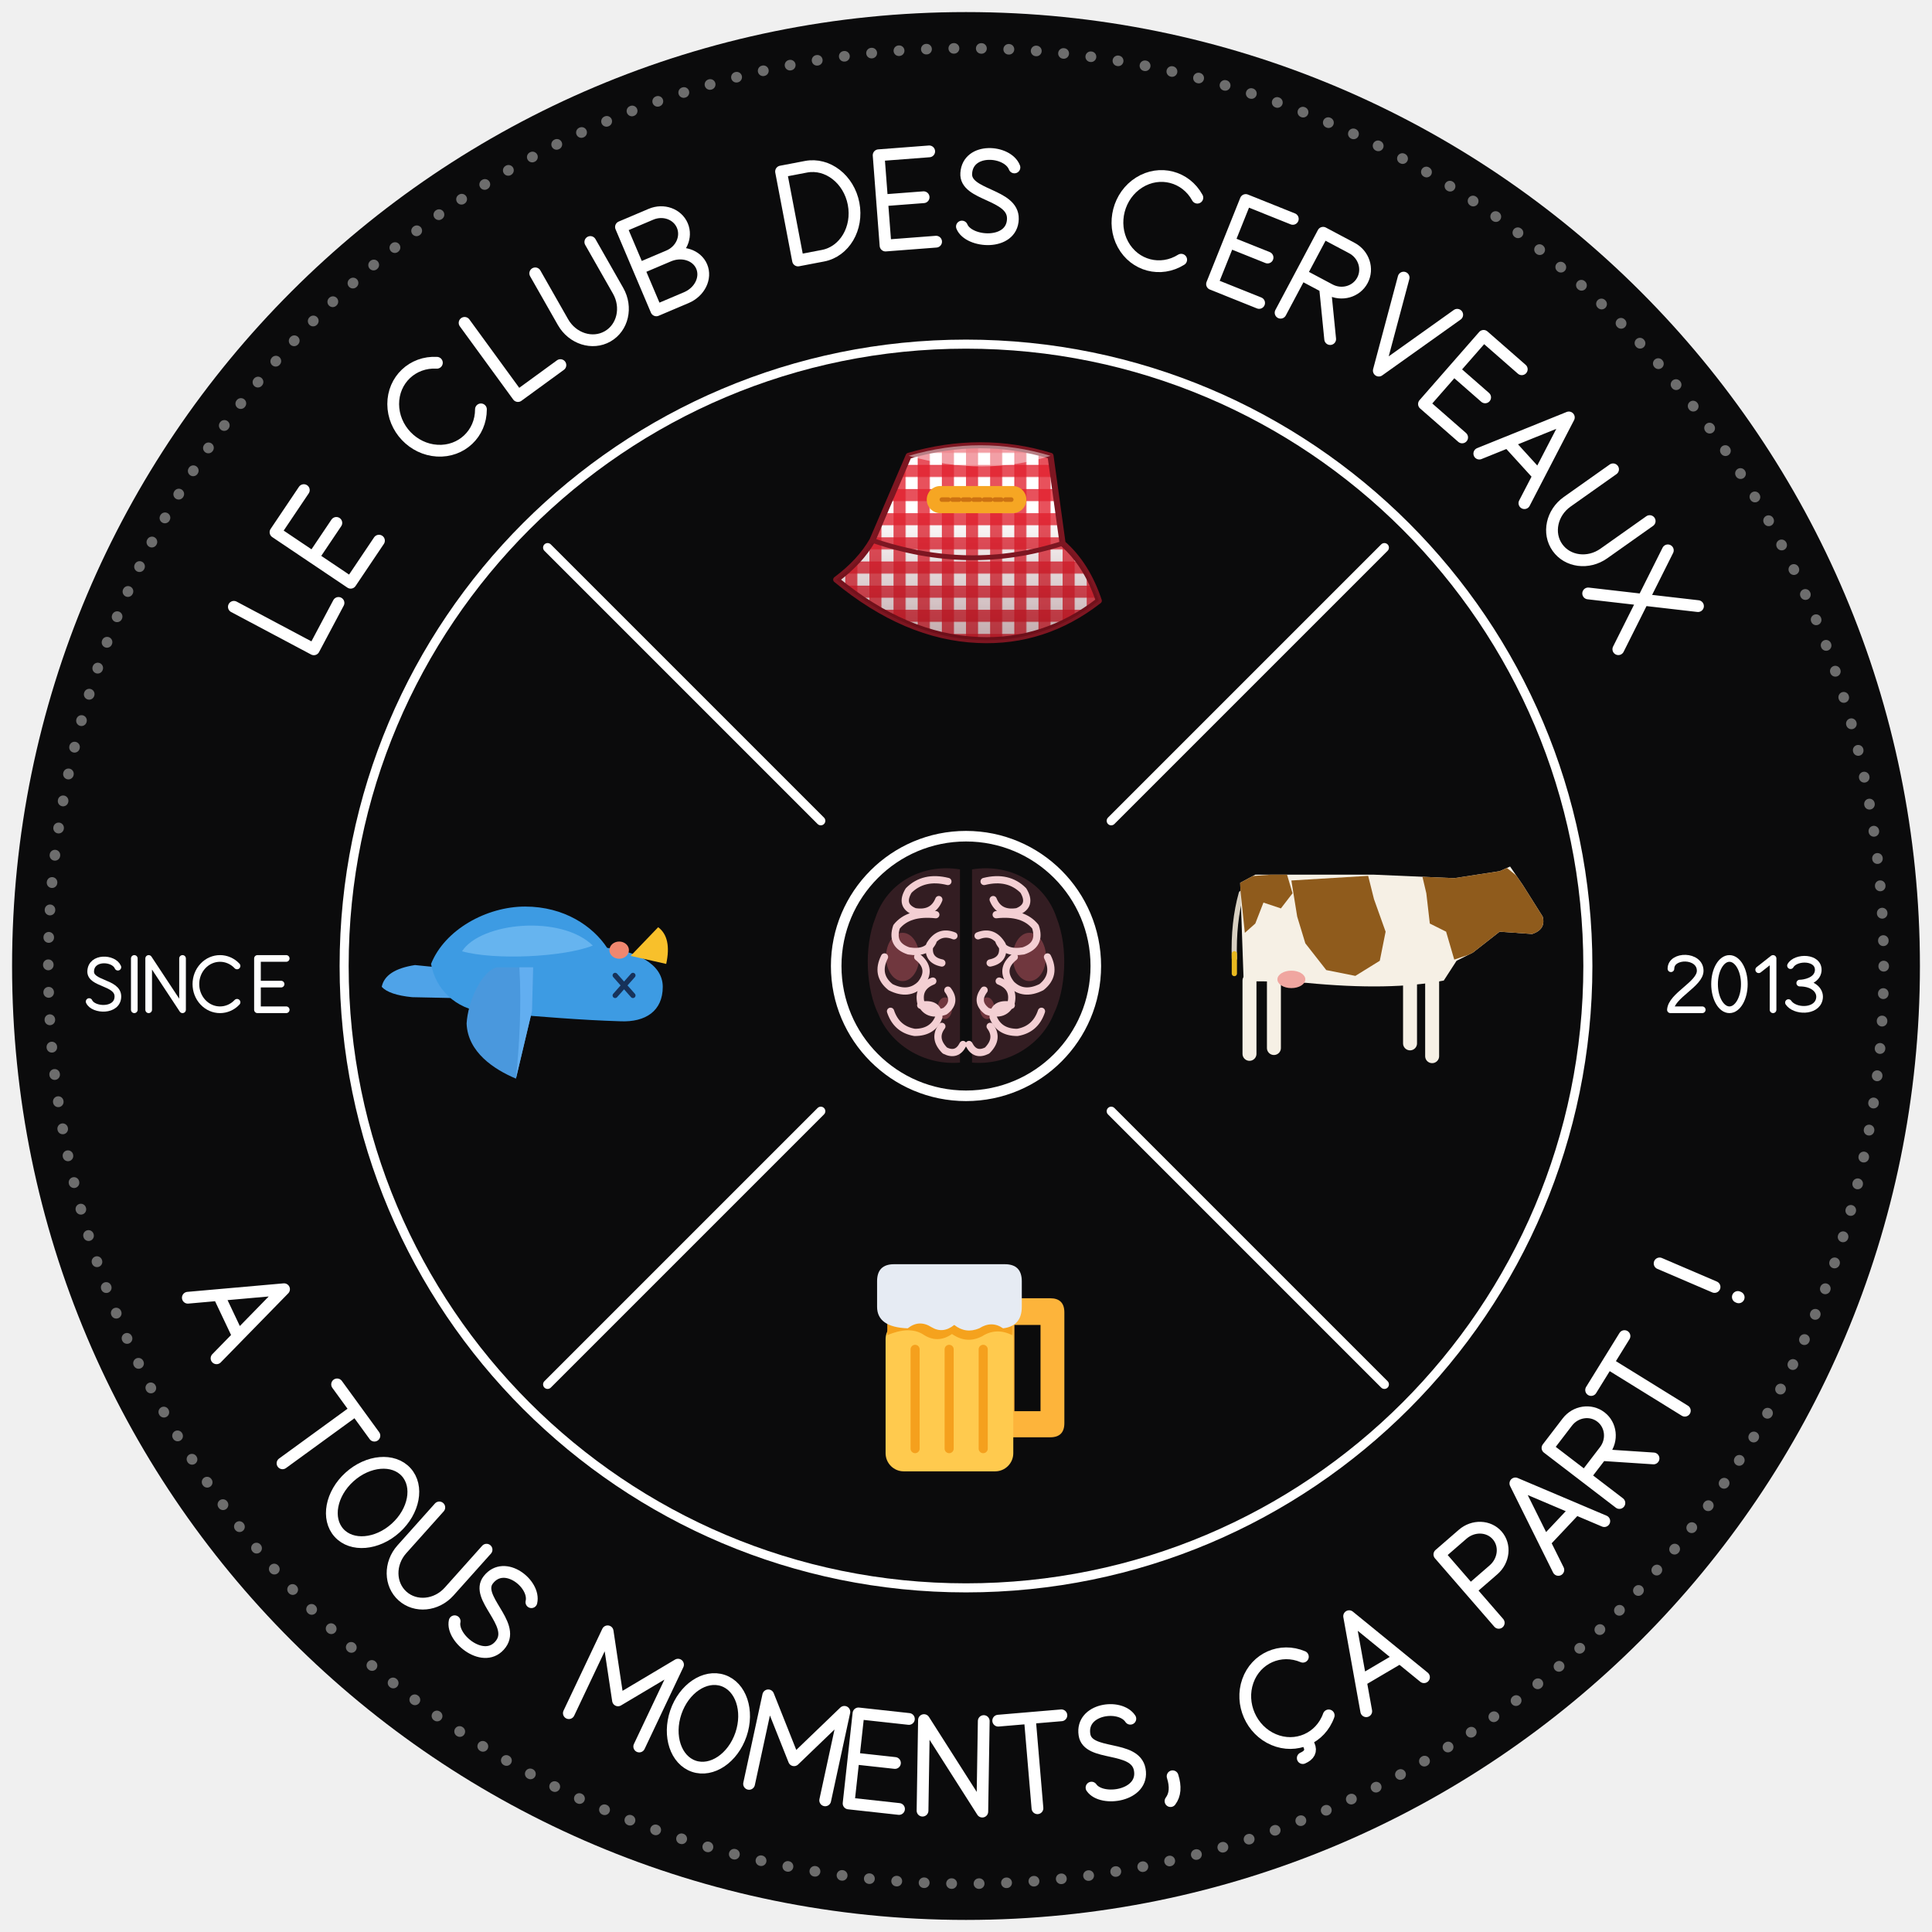
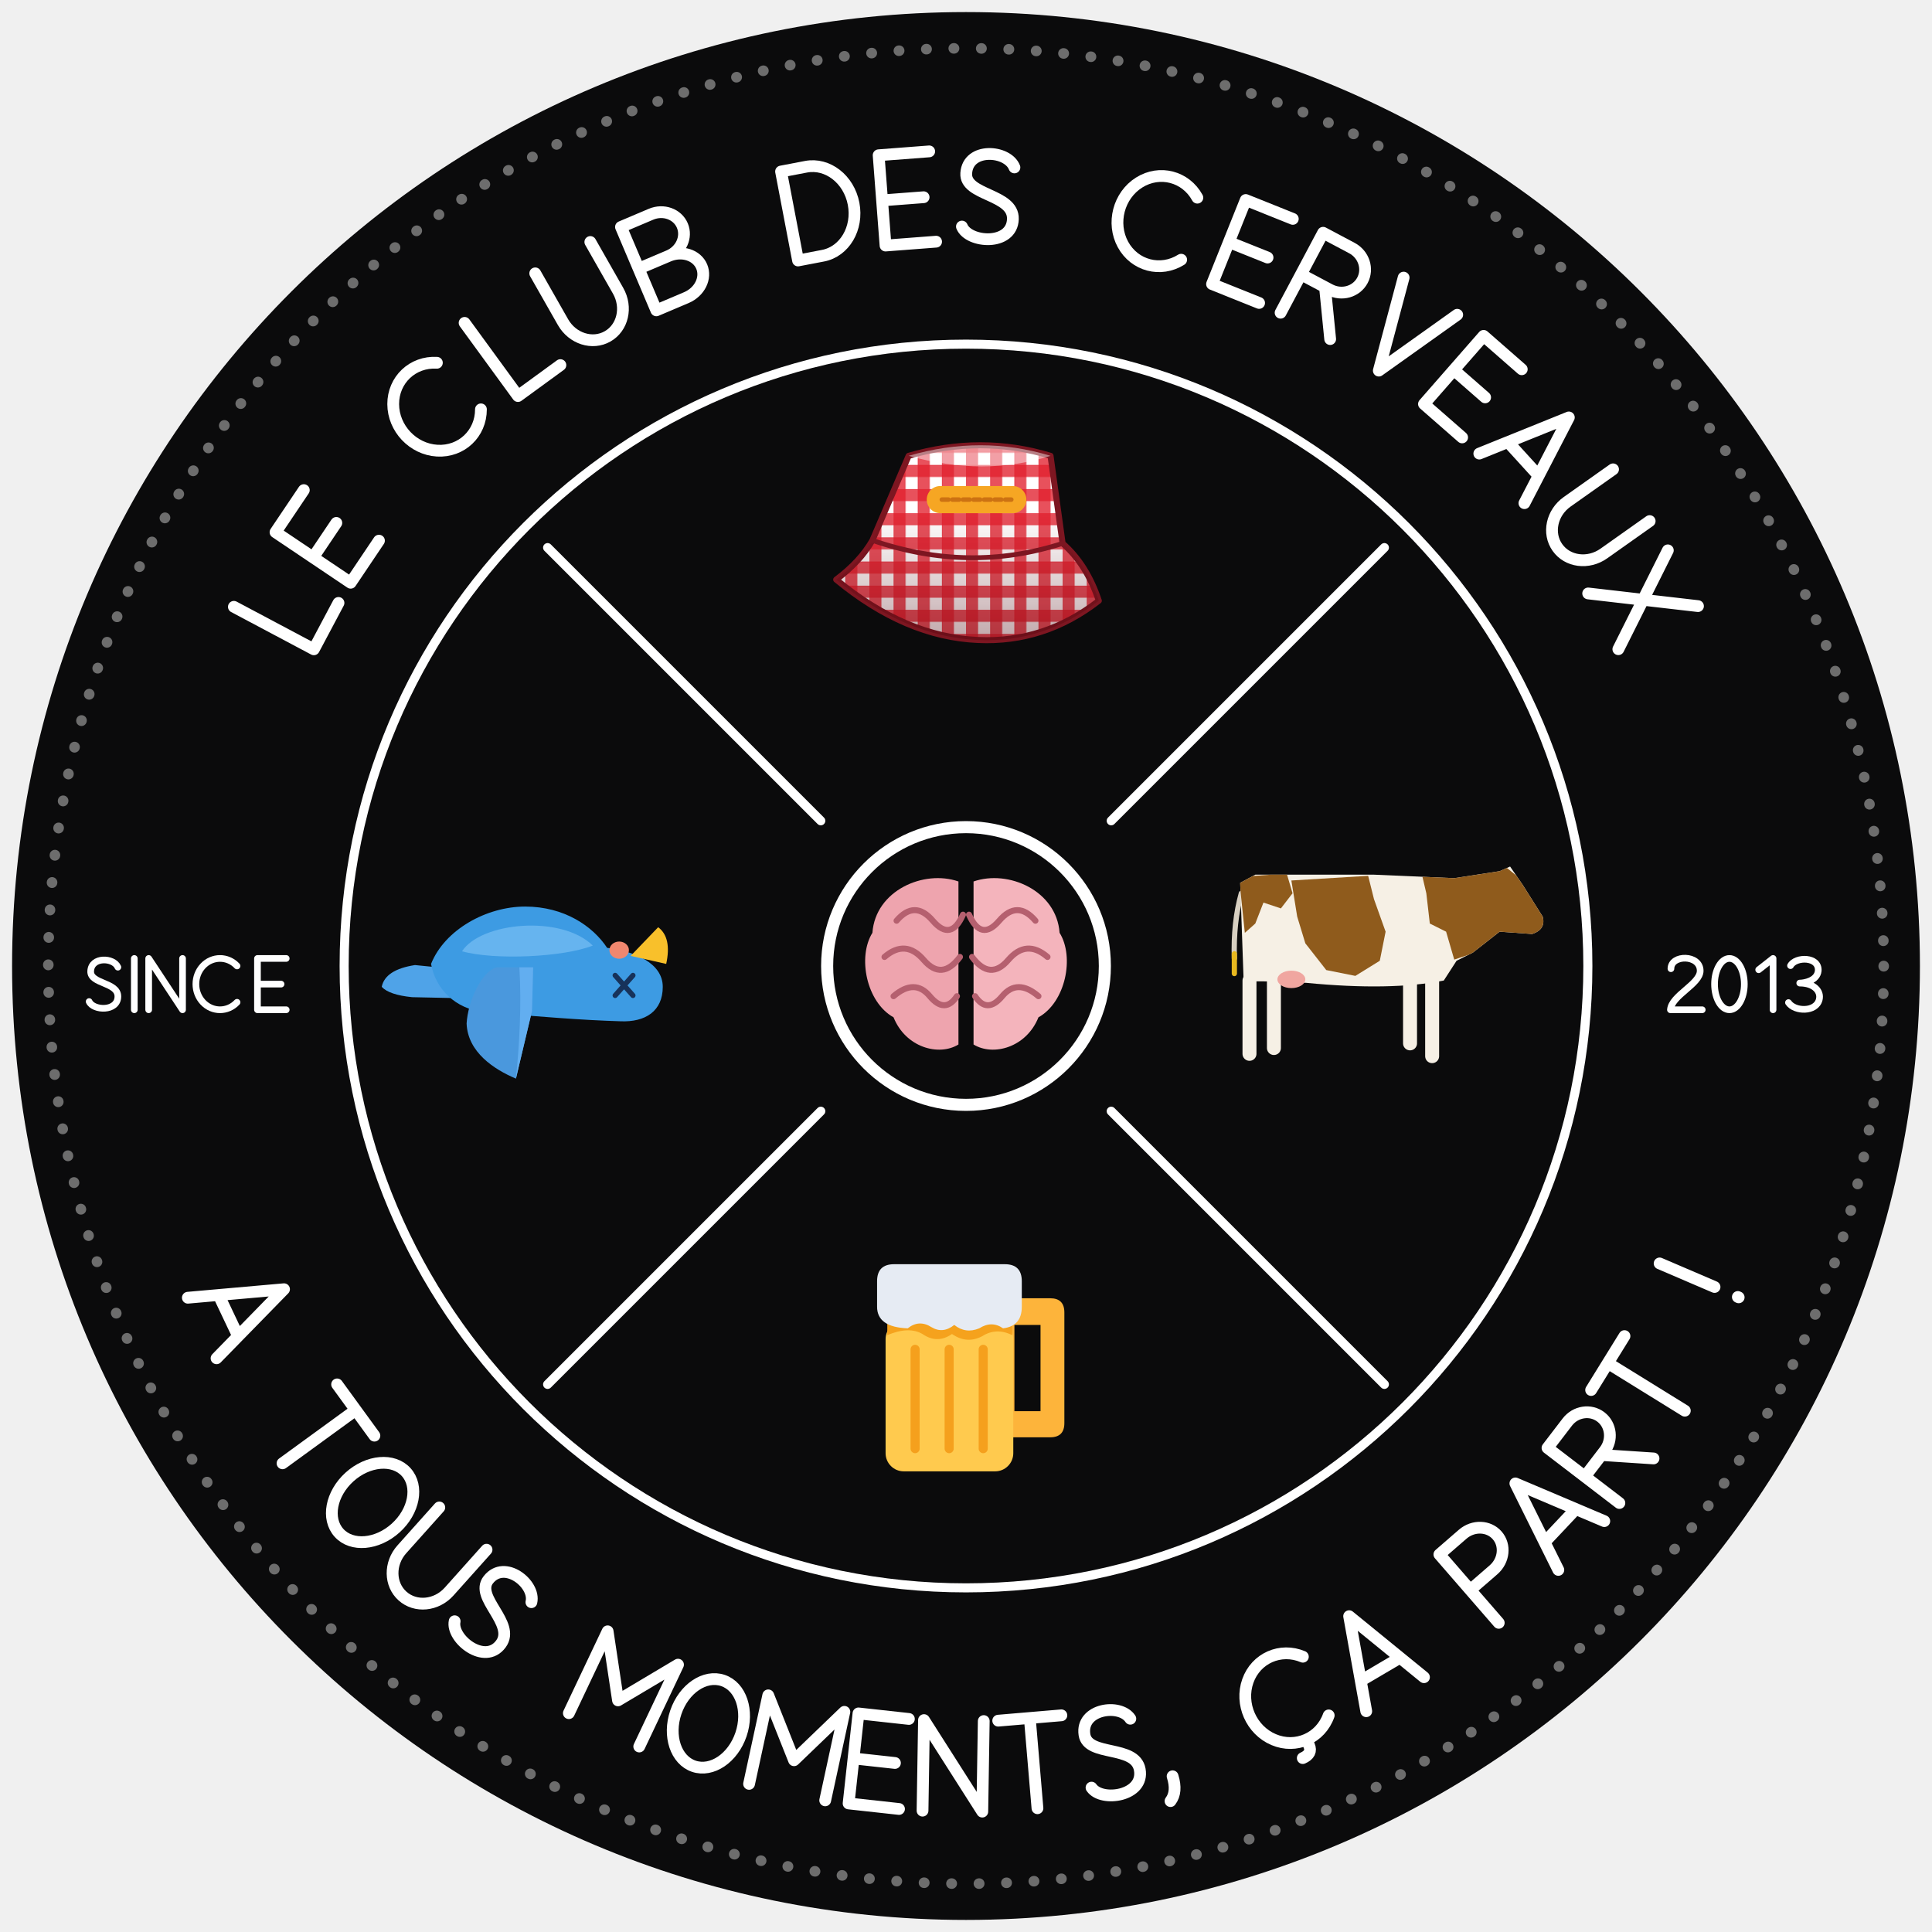
<svg xmlns="http://www.w3.org/2000/svg" viewBox="0 0 640 640" width="100%" height="100%" role="img" aria-label="Le Club des Cerveaux, depuis 2013 : à tous moments, ça part !">
  <defs>
    <pattern id="gingham" width="8" height="8" patternUnits="userSpaceOnUse">
      <rect width="8" height="8" fill="#ffffff" />
      <rect width="4" height="8" fill="#e2202f" fill-opacity="0.78" />
      <rect width="8" height="4" fill="#e2202f" fill-opacity="0.78" />
    </pattern>
    <linearGradient id="hat-shade" x1="0" y1="0" x2="0" y2="1">
      <stop offset="0.35" stop-color="#4a0008" stop-opacity="0" />
      <stop offset="1" stop-color="#4a0008" stop-opacity="0.34" />
    </linearGradient>
    <clipPath id="cow-body">
      <path d="M102 132 L128 118 L332 118 L470 124 L548 112 L566 104 L588 136 L622 190 Q628 212 604 220 L548 216 L502 252 L474 266 L452 300 Q360 318 216 304 Q150 300 108 302 Z" />
    </clipPath>
-     <g id="hemisphere">
-       <path d="M-2 -32 C-14 -34 -26 -28 -30 -16 C-34 -6 -33 8 -29 16 C-25 26 -14 33 -2 32 Z" fill="#331d22" />
-       <ellipse cx="-21" cy="-3" rx="5.5" ry="8" fill="#f2707c" fill-opacity="0.32" />
-       <ellipse cx="-7" cy="14" rx="2.4" ry="3.6" fill="#f2707c" fill-opacity="0.32" />
-       <g fill="none" stroke="#f3cfd3" stroke-width="2.4" stroke-linecap="round" stroke-linejoin="round">
-         <path d="M-6 -28 q-8 -2 -13 3 q-3 5 2 7 q6 1 8 -4" />
-         <path d="M-10 -17 q-9 -1 -13 4 q-2 6 4 8 q6 1 8 -3" />
-         <path d="M-4 -10 q-5 -2 -8 3 q-1 5 4 6" />
-         <path d="M-27 -3 q-3 6 2 10 q6 3 10 -1 q4 -5 -1 -9" />
-         <path d="M-11 5 q-5 2 -4 7 q2 5 8 3 q4 -3 1 -7" />
-         <path d="M-25 15 q2 6 8 7 q6 0 8 -5 q0 -5 -6 -4" />
-         <path d="M-8 20 q-3 4 1 8 q4 2 6 -2" />
-       </g>
-     </g>
  </defs>
  <circle cx="320" cy="320" r="316" fill="#0b0b0c" />
  <circle cx="320" cy="320" r="304" fill="none" stroke="#ffffff" stroke-opacity="0.4" stroke-width="3.5" stroke-linecap="round" stroke-dasharray="0.1 9" />
  <g fill="none" stroke="#ffffff" stroke-width="0.13" stroke-linecap="round" stroke-linejoin="round">
    <path transform="translate(108.05 207.41) rotate(-62.02) scale(30) translate(-0.29 -1)" d="M0 0 V1 H.58" />
    <path transform="translate(120.85 186.07) rotate(-56.08) scale(30) translate(-0.28 -1)" d="M.56 0 H0 V1 H.56 M0 .5 H.46" />
    <path transform="translate(155.09 145.63) rotate(-43.4) scale(30) translate(-0.47 -1)" d="M.802 .146 A.47 .5 0 1 0 .802 .854" />
    <path transform="translate(178.61 126.07) rotate(-36.1) scale(30) translate(-0.29 -1)" d="M0 0 V1 H.58" />
    <path transform="translate(201.27 111.43) rotate(-29.65) scale(30) translate(-0.35 -1)" d="M0 0 V.62 A.35 .38 0 0 0 .7 .62 V0" />
    <path transform="translate(226.26 99.06) rotate(-22.99) scale(30) translate(-0.32 -1)" d="M0 0 V1 M0 0 H.36 A.27 .25 0 0 1 .36 .5 H0 M.36 .5 A.29 .25 0 0 1 .36 1 H0" />
    <path transform="translate(274.97 84.26) rotate(-10.81) scale(30) translate(-0.36 -1)" d="M0 0 V1 H.28 A.44 .5 0 0 0 .28 0 Z" />
    <path transform="translate(301.72 80.7) rotate(-4.37) scale(30) translate(-0.28 -1)" d="M.56 0 H0 V1 H.56 M0 .5 H.46" />
    <path transform="translate(327.2 80.11) rotate(1.72) scale(30) translate(-0.31 -1)" d="M.58 .17 C.5 -.02 .06 -.04 .05 .25 C.04 .5 .58 .46 .58 .74 C.58 1.04 .1 1.02 .02 .84" />
    <path transform="translate(380.54 87.76) rotate(14.61) scale(30) translate(-0.47 -1)" d="M.802 .146 A.47 .5 0 1 0 .802 .854" />
    <path transform="translate(409.3 97.23) rotate(21.84) scale(30) translate(-0.28 -1)" d="M.56 0 H0 V1 H.56 M0 .5 H.46" />
    <path transform="translate(432.69 108.1) rotate(28) scale(30) translate(-0.32 -1)" d="M0 1 V0 H.36 A.27 .26 0 0 1 .36 .52 H0 M.3 .52 L.62 1" />
    <path transform="translate(456.75 122.77) rotate(34.74) scale(30) translate(-0.36 -1)" d="M0 0 L.36 1 L.72 0" />
    <path transform="translate(478.03 139.37) rotate(41.18) scale(30) translate(-0.28 -1)" d="M.56 0 H0 V1 H.56 M0 .5 H.46" />
    <path transform="translate(497.51 158.47) rotate(47.7) scale(30) translate(-0.37 -1)" d="M0 1 L.37 0 L.74 1 M.13 .68 H.61" />
    <path transform="translate(515.92 181.37) rotate(54.72) scale(30) translate(-0.35 -1)" d="M0 0 V.62 A.35 .38 0 0 0 .7 .62 V0" />
    <path transform="translate(531.1 205.82) rotate(61.59) scale(30) translate(-0.35 -1)" d="M0 0 L.7 1 M.7 0 L0 1" />
    <path transform="translate(66.98 439.92) rotate(-295.36) scale(30) translate(-0.37 -1)" d="M0 1 L.37 0 L.74 1 M.13 .68 H.61" />
    <path transform="translate(93.59 484.74) rotate(-306.04) scale(30) translate(-0.35 -1)" d="M0 0 H.7 M.35 0 V1" />
    <path transform="translate(112.3 507.78) rotate(-312.12) scale(30) translate(-0.38 -1)" d="M.38 0 A.38 .5 0 1 0 .38 1 A.38 .5 0 1 0 .38 0" />
    <path transform="translate(133.35 528.72) rotate(-318.19) scale(30) translate(-0.35 -1)" d="M0 0 V.62 A.35 .38 0 0 0 .7 .62 V0" />
    <path transform="translate(154.8 546.07) rotate(-323.84) scale(30) translate(-0.31 -1)" d="M.58 .17 C.5 -.02 .06 -.04 .05 .25 C.04 .5 .58 .46 .58 .74 C.58 1.04 .1 1.02 .02 .84" />
    <path transform="translate(200.1 573.03) rotate(-334.65) scale(30) translate(-0.43 -1)" d="M0 1 V0 L.43 .64 L.86 0 V1" />
    <path transform="translate(229.84 585.09) rotate(-341.22) scale(30) translate(-0.38 -1)" d="M.38 0 A.38 .5 0 1 0 .38 1 A.38 .5 0 1 0 .38 0" />
    <path transform="translate(260.75 593.66) rotate(-347.78) scale(30) translate(-0.43 -1)" d="M0 1 V0 L.43 .64 L.86 0 V1" />
    <path transform="translate(289.46 598.33) rotate(-353.74) scale(30) translate(-0.28 -1)" d="M.56 0 H0 V1 H.56 M0 .5 H.46" />
    <path transform="translate(315.5 599.96) rotate(-359.08) scale(30) translate(-0.33 -1)" d="M0 1 V0 L.66 1 V0" />
    <path transform="translate(343.67 599) rotate(-364.85) scale(30) translate(-0.35 -1)" d="M0 0 H.7 M.35 0 V1" />
    <path transform="translate(371.01 595.31) rotate(-370.5) scale(30) translate(-0.31 -1)" d="M.58 .17 C.5 -.02 .06 -.04 .05 .25 C.04 .5 .58 .46 .58 .74 C.58 1.04 .1 1.02 .02 .84" />
    <path transform="translate(389.18 591.32) rotate(-374.3) scale(30) translate(-0.05 -1)" d="M.05 .9 Q.06 1.08 -.04 1.16" />
    <path transform="translate(432.8 576.27) rotate(-383.76) scale(30) translate(-0.47 -1)" d="M.802 .146 A.47 .5 0 1 0 .802 .854 M.47 1 V1.07 Q.47 1.17 .35 1.17" />
    <path transform="translate(462.15 561.23) rotate(-390.51) scale(30) translate(-0.37 -1)" d="M0 1 L.37 0 L.74 1 M.13 .68 H.61" />
    <path transform="translate(503.5 531.49) rotate(-400.95) scale(30) translate(-0.31 -1)" d="M0 1 V0 H.34 A.28 .26 0 0 1 .34 .52 H0" />
    <path transform="translate(523.83 511.97) rotate(-406.72) scale(30) translate(-0.37 -1)" d="M0 1 L.37 0 L.74 1 M.13 .68 H.61" />
    <path transform="translate(542.28 490.27) rotate(-412.55) scale(30) translate(-0.32 -1)" d="M0 1 V0 H.36 A.27 .26 0 0 1 .36 .52 H0 M.3 .52 L.62 1" />
    <path transform="translate(558.12 467.31) rotate(-418.26) scale(30) translate(-0.35 -1)" d="M0 0 H.7 M.35 0 V1" />
    <path transform="translate(577.34 430.35) rotate(-426.79) scale(30) translate(-0.02 -1)" d="M.02 0 V.66 M.02 .94 V.95" />
    <path transform="translate(34.46 334.5) rotate(0) scale(17) translate(-0.31 -1)" d="M.58 .17 C.5 -.02 .06 -.04 .05 .25 C.04 .5 .58 .46 .58 .74 C.58 1.04 .1 1.02 .02 .84" />
    <path transform="translate(44.49 334.5) rotate(0) scale(17) translate(-0.02 -1)" d="M.02 0 V1" />
    <path transform="translate(54.86 334.5) rotate(0) scale(17) translate(-0.33 -1)" d="M0 1 V0 L.66 1 V0" />
    <path transform="translate(72.88 334.5) rotate(0) scale(17) translate(-0.47 -1)" d="M.802 .146 A.47 .5 0 1 0 .802 .854" />
    <path transform="translate(90.05 334.5) rotate(0) scale(17) translate(-0.28 -1)" d="M.56 0 H0 V1 H.56 M0 .5 H.46" />
    <path transform="translate(558.28 334.5) rotate(0) scale(17) translate(-0.31 -1)" d="M.03 .2 C.03 -.08 .6 -.08 .6 .24 C.6 .5 .04 .72 .02 1 H.64" />
    <path transform="translate(572.9 334.5) rotate(0) scale(17) translate(-0.29 -1)" d="M.29 0 A.29 .5 0 1 0 .29 1 A.29 .5 0 1 0 .29 0" />
    <path transform="translate(585.14 334.5) rotate(0) scale(17) translate(-0.17 -1)" d="M.02 .22 L.3 0 V1" />
    <path transform="translate(597.72 334.5) rotate(0) scale(17) translate(-0.31 -1)" d="M.04 .14 C.14 -.04 .6 -.04 .58 .24 C.56 .44 .3 .48 .22 .48 C.5 .48 .64 .64 .6 .8 C.54 1.05 .12 1.04 0 .86" />
  </g>
  <circle cx="320" cy="320" r="206" fill="none" stroke="#ffffff" stroke-width="3" />
  <g stroke="#ffffff" stroke-width="3" stroke-linecap="round" fill="none">
    <path d="M368.1 271.9 L458.6 181.4" />
    <path d="M368.1 368.1 L458.6 458.6" />
    <path d="M271.9 368.1 L181.4 458.6" />
    <path d="M271.9 271.9 L181.4 181.4" />
  </g>
-   <circle cx="320" cy="320" r="43" fill="#0d0d0e" stroke="#ffffff" stroke-width="3.5" />
-   <g transform="translate(320 320)">
-     <use href="#hemisphere" />
-     <use href="#hemisphere" transform="scale(-1 1)" />
+   <circle cx="320" cy="320" r="46" fill="#0b0b0c" stroke="#ffffff" stroke-width="4" />
+   <g transform="translate(320 320)" stroke-linecap="round" stroke-linejoin="round">
+     <path d="M-2.5 -28 C-14 -32 -30 -25 -31 -11 C-36 -3 -33 12 -24 17 C-20 27 -9 30 -2.5 26 Z" fill="#eea4ae" />
+     <path d="M2.5 -28 C14 -32 30 -25 31 -11 C36 -3 33 12 24 17 C20 27 9 30 2.5 26 Z" fill="#f4b4bc" />
+     <g fill="none" stroke="#b5606f" stroke-width="2">
+       <path d="M-23 -15 q6 -7 12 0 t10 -2" />
+       <path d="M-27 -3 q7 -6 13 1 t12 -1" />
+       <path d="M-24 10 q7 -6 12 0 t9 0" />
+       <path d="M23 -15 q-6 -7 -12 0 t-10 -2" />
+       <path d="M27 -3 q-7 -6 -13 1 t-12 -1" />
+       <path d="M24 10 q-7 -6 -12 0 t-9 0" />
+     </g>
  </g>
  <g transform="translate(320 178)" stroke-linejoin="round" stroke-linecap="round">
    <path id="bob" d="M-19 -27 Q5 -34 28 -27 L32 2 Q40 9 44 21 Q26 35 4 34 Q-20 33 -43 14 Q-35 8 -31 1 Z" fill="url(#gingham)" stroke="#7d1621" stroke-width="2" />
    <path d="M-19 -27 Q5 -34 28 -27 L32 2 Q40 9 44 21 Q26 35 4 34 Q-20 33 -43 14 Q-35 8 -31 1 Z" fill="url(#hat-shade)" />
    <path d="M-19 -27 Q5 -34 28 -27 Q6 -20 -19 -27 Z" fill="#ffffff" fill-opacity="0.45" />
    <path d="M-31 1 Q1 12 32 2" fill="none" stroke="#7d1621" stroke-width="1.6" />
    <rect x="-13" y="-17" width="33" height="9" rx="4.5" fill="#f6a623" />
    <path d="M-8 -12.5 H15" fill="none" stroke="#b5560a" stroke-width="1.5" stroke-opacity="0.65" stroke-dasharray="2.2 1.3" />
  </g>
  <g transform="translate(173 329) scale(0.19) translate(-397 -269)" stroke-linecap="round" stroke-linejoin="round">
    <path d="M152 258 Q158 228 210 220 L250 224 L300 278 L205 276 Q165 272 152 258 Z" fill="#4fa3e8" />
    <path d="M238 218 C262 158 335 118 402 118 C470 118 520 152 545 190 C592 196 642 216 642 258 C642 300 612 320 568 318 C500 316 430 310 330 302 C280 296 246 262 238 218 Z" fill="#3d9be3" />
    <path d="M292 196 C325 145 465 132 520 186 C470 206 350 212 292 196 Z" fill="#66b4ef" />
    <path d="M352 224 C325 232 302 285 300 322 C302 372 348 402 386 418 L414 300 L416 224 Z" fill="#4a98dd" />
    <path d="M392 224 L416 224 L414 300 L386 418 C392 360 396 290 392 224 Z" fill="#62aef0" />
    <path d="M586 204 L634 154 Q658 172 648 218 Z" fill="#f8c02b" />
    <ellipse cx="566" cy="194" rx="17" ry="15" fill="#f0876f" />
    <path d="M559 238 L590 273 M590 238 L559 273" fill="none" stroke="#17325a" stroke-width="9" />
  </g>
  <g transform="translate(459 320) scale(0.1927) translate(-352 -275)" stroke-linecap="round" stroke-linejoin="round">
    <path d="M104 150 Q90 200 92 262" fill="none" stroke="#d8d0c2" stroke-width="9" />
    <path d="M92 254 V288" fill="none" stroke="#e8b81f" stroke-width="9" />
    <path d="M118 300 V426 M160 300 V416 M394 300 V408 M432 290 V430" fill="none" stroke="#f6f0e5" stroke-width="24" />
    <path d="M102 132 L128 118 L332 118 L470 124 L548 112 L566 104 L588 136 L622 190 Q628 212 604 220 L548 216 L502 252 L474 266 L452 300 Q360 318 216 304 Q150 300 108 302 Z" fill="#f6f0e5" />
    <g clip-path="url(#cow-body)" fill="#8f5b1c">
      <path d="M100 122 L182 116 L192 150 L172 176 L142 166 L128 202 L110 218 Z" />
      <path d="M190 128 L322 120 L332 160 L352 216 L342 266 L300 292 L250 282 L214 236 L200 190 Z" />
      <path d="M414 116 L560 106 L602 140 L628 196 L612 224 L546 220 L500 254 L470 264 L456 216 L428 202 L422 150 Z" />
    </g>
    <ellipse cx="190" cy="298" rx="24" ry="15" fill="#f0a6a0" />
  </g>
  <g transform="translate(321 453) scale(0.188) translate(-282 -297)" stroke-linecap="round" stroke-linejoin="round">
    <path fill="#fdb43b" fill-rule="evenodd" d="M340 175 H425 Q450 175 450 200 V395 Q450 420 425 420 H340 Z M362 222 H408 V374 H362 Z" />
    <rect x="135" y="215" width="225" height="265" rx="32" fill="#ffca4e" />
    <path d="M187 265 V440 M247 265 V440 M307 265 V440" fill="none" stroke="#f5a01d" stroke-width="16" />
    <path d="M138 215 H358 V240 Q330 226 305 242 Q278 256 252 238 Q226 256 200 238 Q176 224 138 240 Z" fill="#f5a21d" stroke="none" />
    <path d="M150 115 H345 Q375 115 375 145 V190 Q375 224 342 228 Q322 214 300 228 Q276 238 256 222 Q236 238 216 226 Q194 212 174 228 Q120 226 120 190 V145 Q120 115 150 115 Z" fill="#e6ebf3" />
  </g>
</svg>
